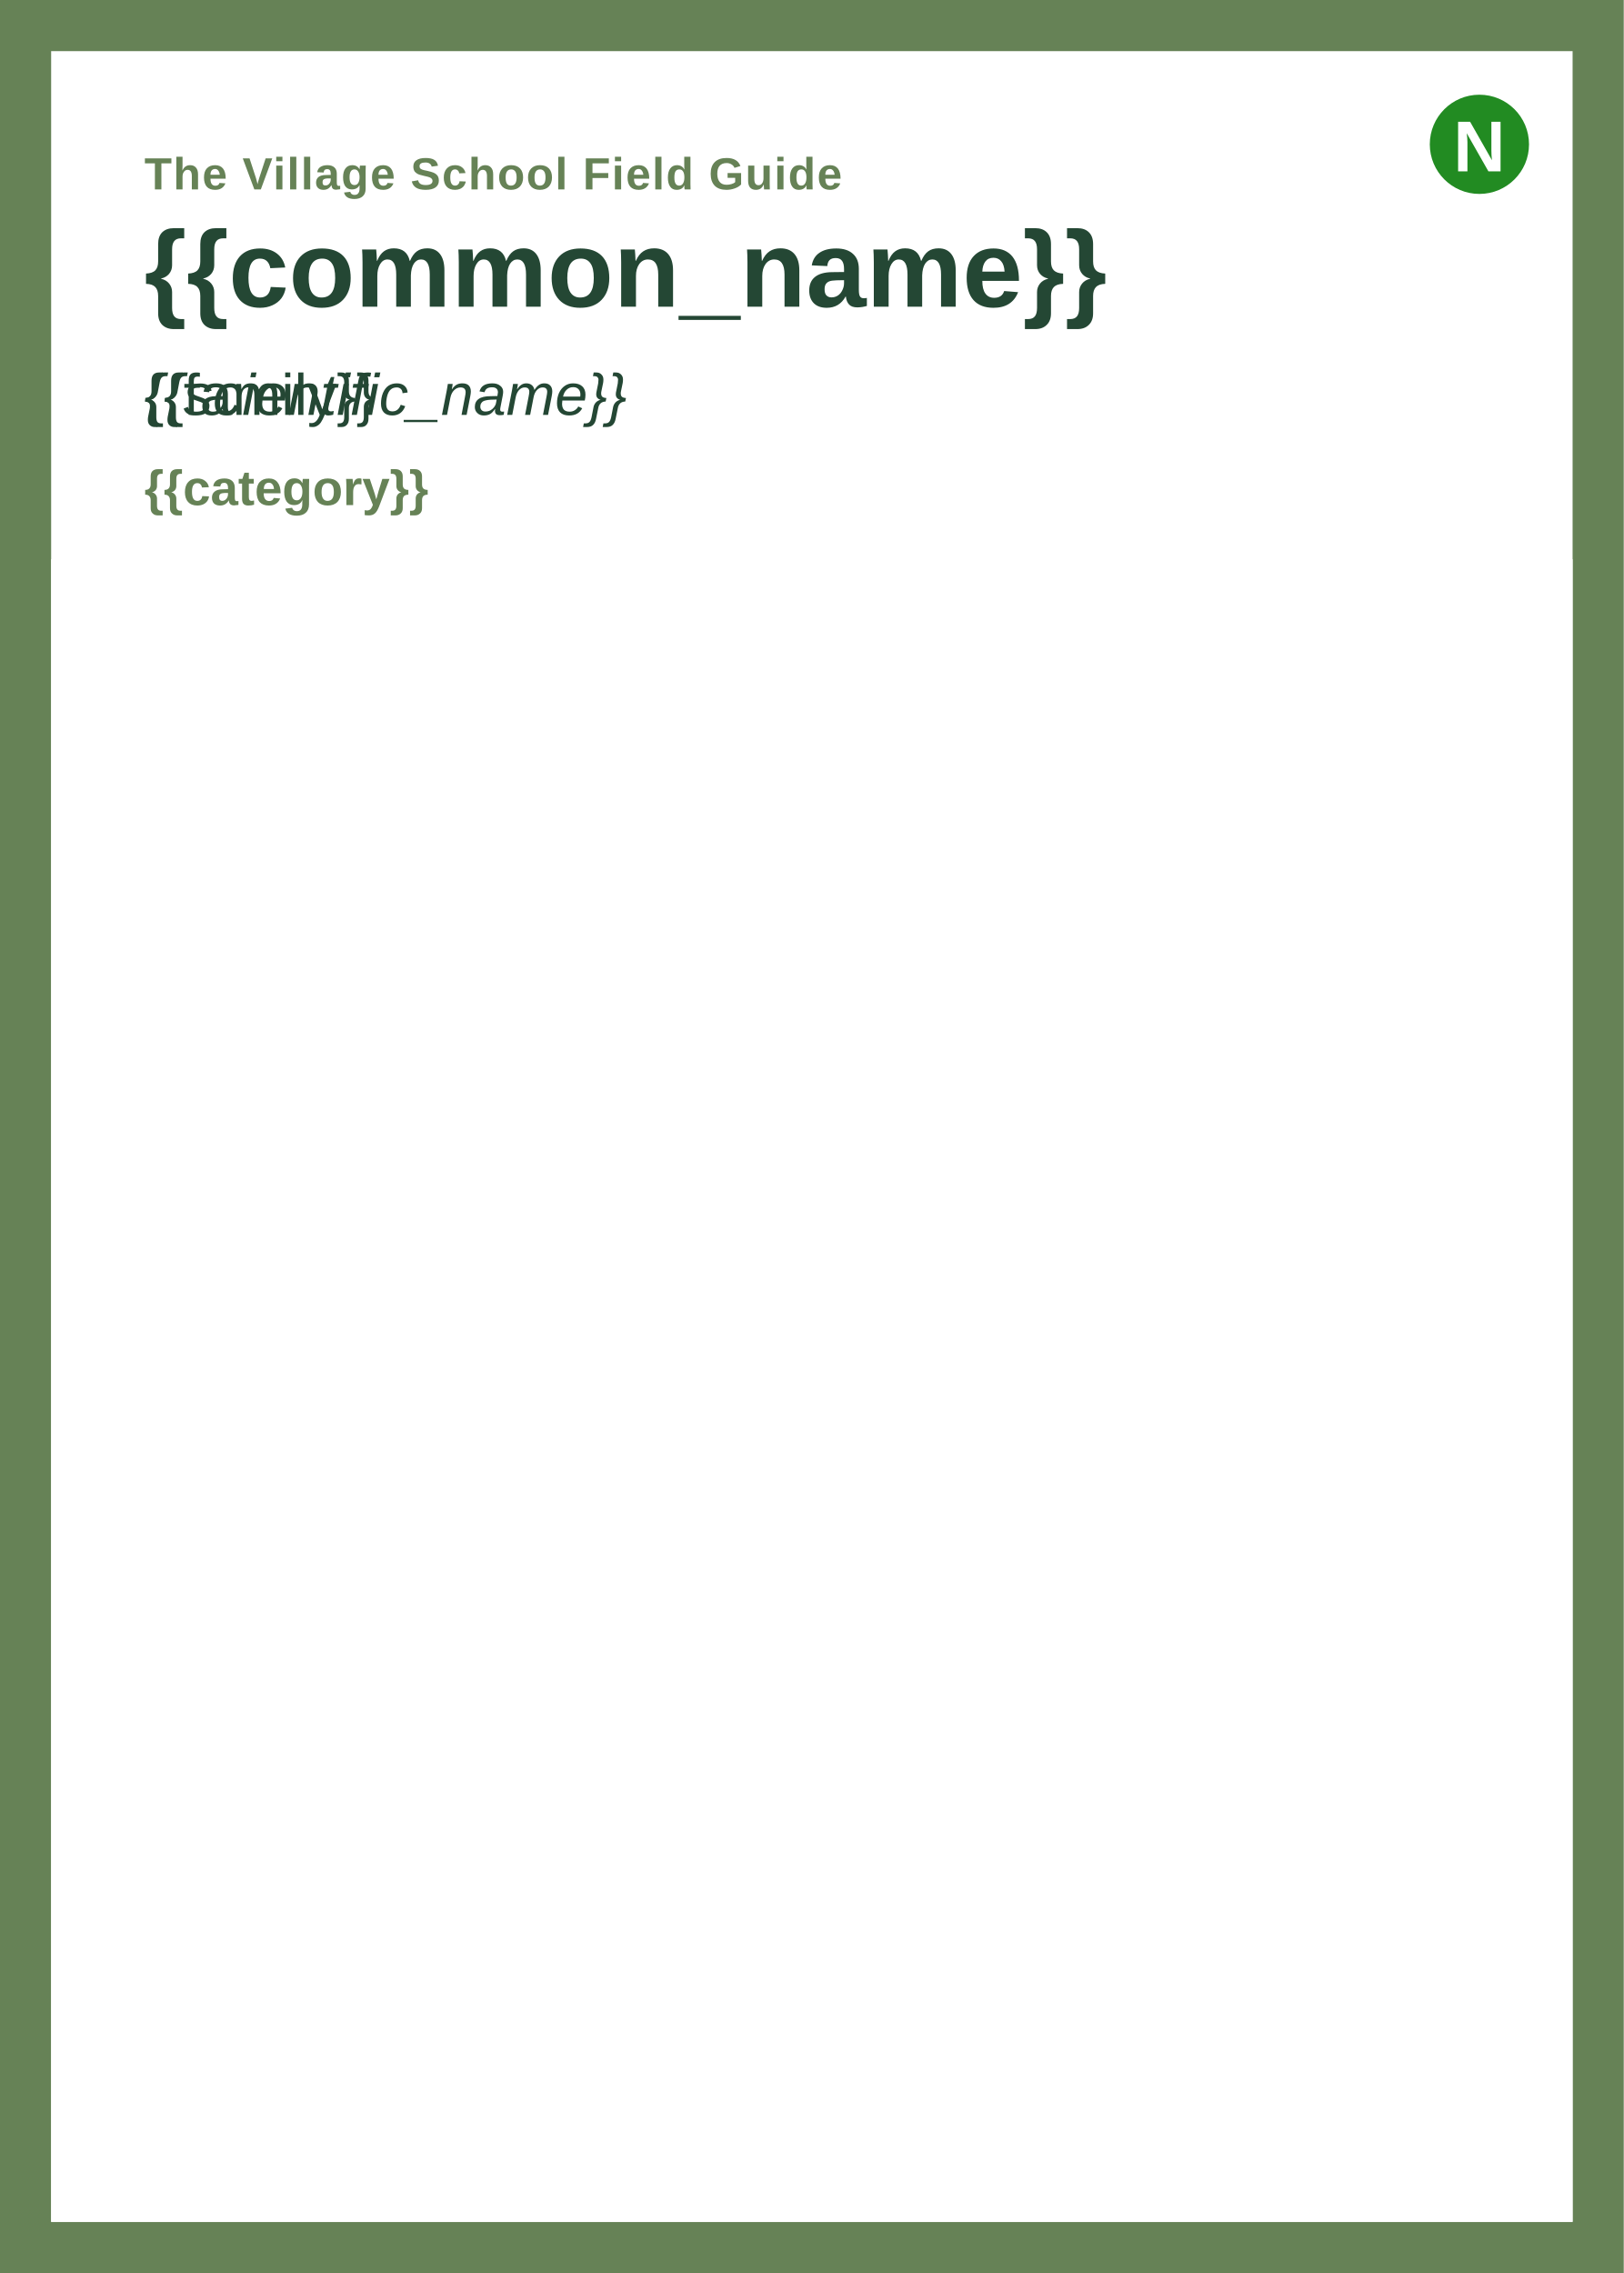
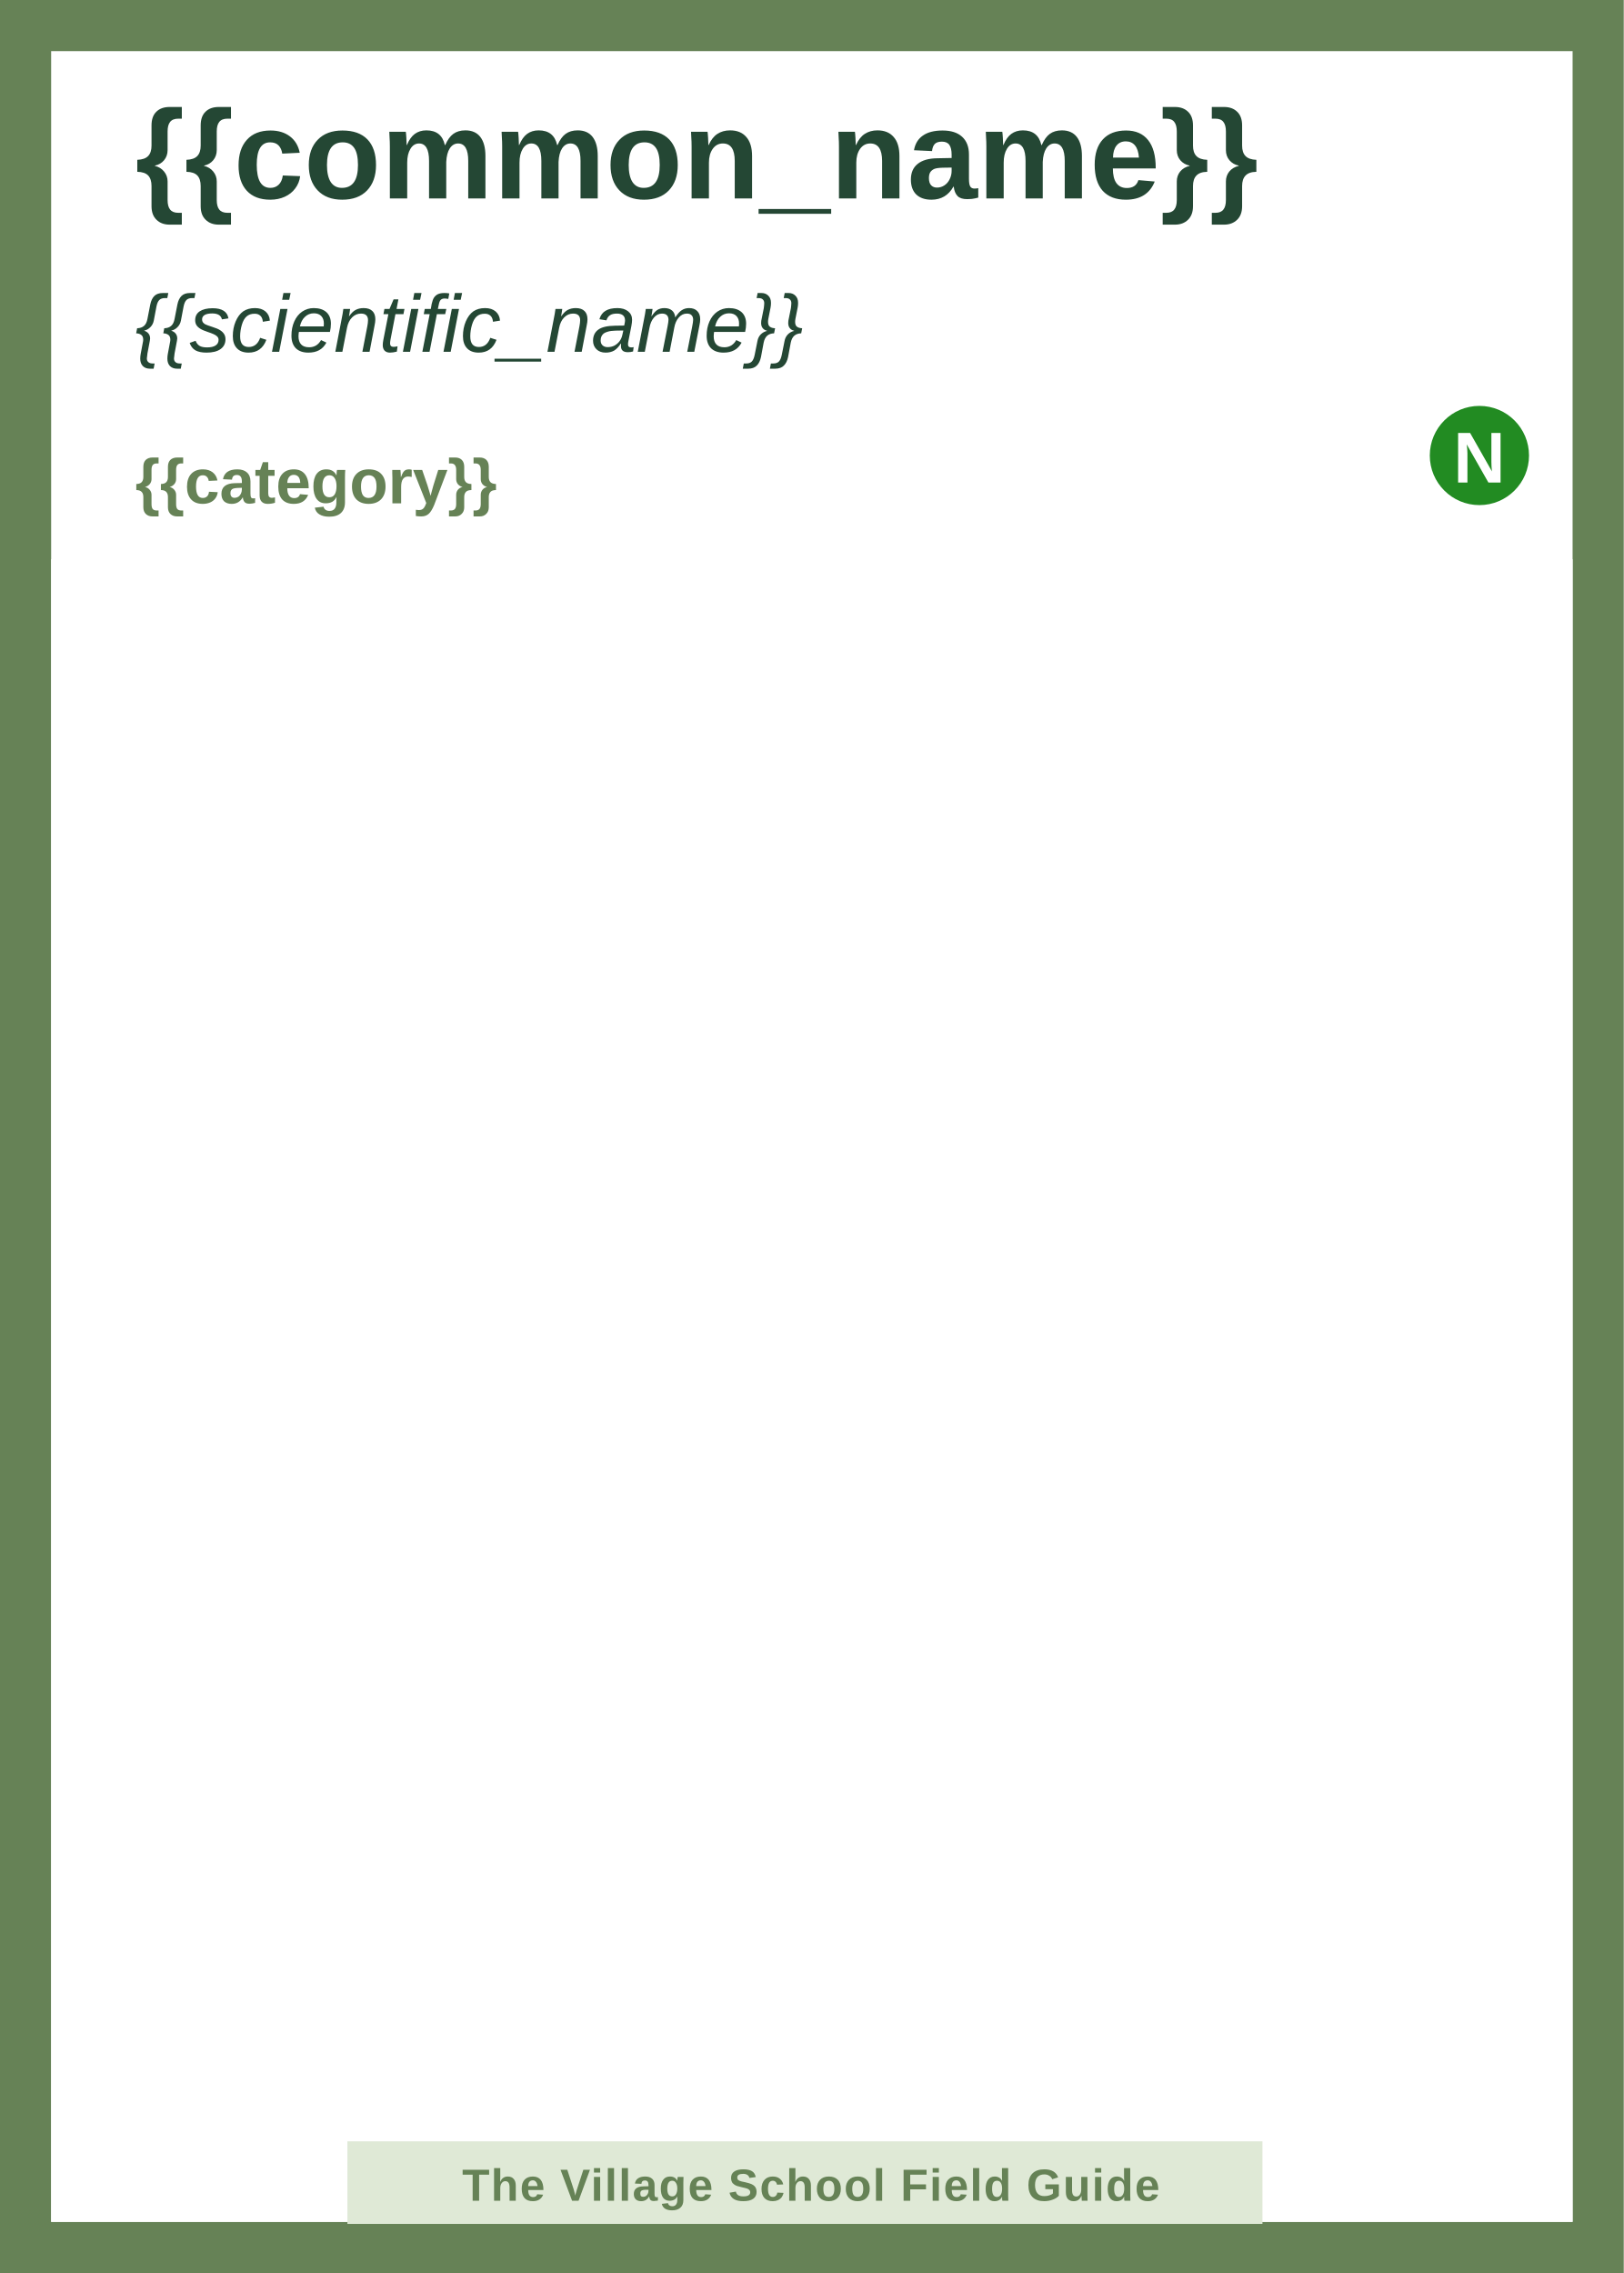
<svg xmlns="http://www.w3.org/2000/svg" width="2.5in" height="3.5in" viewBox="0 0 180 252" data-title="Field Guide — Front" data-template-version="5" font-family="Liberation Sans, sans-serif" version="1.1" id="svg1">
  <defs id="defs1" />
-   <rect id="background" width="180" height="252" fill="#ffffff" />
-   <rect id="border" x="2.835" y="2.835" width="174.331" height="246.331" fill="none" stroke="#668256" data-color-stroke="accent" stroke-width="5.669" />
-   <text x="16" y="21" font-size="5" font-weight="bold" letter-spacing="0.15" fill="#668256" data-color-fill="accent" id="text1">The Village School Field Guide</text>
-   <text id="common_name" data-field="common_name" data-label="Common name" data-width="148" data-lines="1" data-max-chars="38" data-line-height="12" data-required="true" x="16" y="34" font-size="10" font-weight="bold" fill="#244734" data-color-fill="text" style="font-size:12px">{{common_name}}</text>
-   <text id="scientific_name" data-field="scientific_name" data-label="Genus and species" data-width="105" data-lines="1" data-max-chars="52" data-line-height="8" data-required="false" x="16" y="46" font-size="6.5" font-style="italic" fill="#244734" data-color-fill="text">{{scientific_name}}</text>
-   <text id="family" data-field="family" data-label="Family" data-after-field="scientific_name" data-prefix=" (" data-suffix=")" data-width="148" data-lines="1" data-max-chars="36" data-line-height="8" data-required="false" x="16" y="46" font-size="6.5" fill="#244734" data-color-fill="text">{{family}}</text>
-   <text id="category" data-field="category" data-label="Group" data-width="148" data-lines="1" data-max-chars="44" data-line-height="7" data-required="false" x="16" y="56" font-size="5.5" font-weight="bold" fill="#668256" data-color-fill="accent">{{category}}</text>
-   <rect id="artwork" data-image="artwork" x="5.669" y="62" width="168.661" height="184.331" fill="#ffffff" />
-   <g id="native-badge" data-visible-if="native" aria-label="Native organism">
-     <circle cx="164" cy="16" r="5.5" fill="#228b22" id="circle1" />
-     <text id="native" data-field="native" data-input="checkbox" data-label="Native" data-checked-text="N" data-width="12" data-lines="1" data-max-chars="5" x="164" y="19" text-anchor="middle" font-size="8" font-weight="bold" fill="#ffffff">N</text>
+   <rect id="background" width="180" height="252" fill="#ffffff" data-builder-id="element-1-967m1y" />
+   <rect id="border" x="2.835" y="2.835" width="174.331" height="246.331" fill="none" stroke="#668256" data-color-stroke="accent" stroke-width="5.669" data-builder-id="element-2-6qbgt4" />
+   <text data-width="150" data-lines="1" data-max-chars="40" data-required="true" x="16" y="34" font-size="14" font-weight="bold" fill="#244734" data-color-fill="text" style="font-size: 14px;" data-label="Common name" data-field="common_name" id="common_name" data-builder-id="element-4-rrv4v9" data-fit="shrink" transform="matrix(1 0 0 1 -1 -12)" data-line-spacing="1">{{common_name}}</text>
+   <text id="scientific_name" data-field="scientific_name" data-label="Genus and species" data-width="150" data-lines="2" data-max-chars="52" data-required="true" x="16" y="39" font-size="9" font-style="italic" fill="#244734" data-color-fill="text" data-builder-id="element-5-p8b0u8" data-inline-field="family" data-gap="2" transform="matrix(1 0 0 1 -1 0)" data-line-spacing="1.2" style="font-size: 9px;" data-fit="fit-box" data-flow-after="common_name">{{scientific_name}}</text>
+   <text id="category" data-field="category" data-label="Group" data-width="150" data-lines="1" data-max-chars="44" data-required="false" x="16" y="55.8" font-size="7" font-weight="bold" fill="#668256" data-color-fill="accent" data-builder-id="element-7-ox195q" data-gap="3" data-fit="shrink" transform="matrix(1 0 0 1 -1 0)" data-line-spacing="1.2727272727272727" style="font-size: 7px;" data-flow-after="scientific_name">{{category}}</text>
+   <rect id="artwork" data-image="artwork" x="5.669" y="62" width="168.661" height="184.331" fill="#ffffff" data-builder-id="element-8-xelqy7" />
+   <g id="native-badge" data-visible-if="native" aria-label="Native organism" data-builder-id="element-1-lb0n7i" data-builder-group="true" transform="matrix(1 0 0 1 0 34.5)" data-label="Native Badge">
+     <circle cx="164" cy="16" r="5.5" fill="#228b22" id="circle1" data-builder-id="element-9-oaho3t" />
+     <text id="native" data-field="native" data-input="checkbox" data-label="Native" data-checked-text="N" data-width="12" data-lines="1" data-max-chars="5" x="164" y="19" text-anchor="middle" font-size="8" font-weight="bold" fill="#ffffff" data-builder-id="element-10-3431uc">N</text>
  </g>
+   <rect x="14" y="90" width="80" height="30" fill="#dfe9d6" data-builder-id="element-07a2dfcc-12f9-4254-9c1f-14f77a7e0aaa" transform="matrix(1.267966 0 0 0.3052694 20.76072 209.9266)" />
+   <text x="16" y="21" font-size="5" font-weight="bold" letter-spacing="0.15" fill="#668256" data-color-fill="accent" id="text1" data-builder-id="element-3-203a6q" transform="matrix(1 0 0 1 35.22269 222.9907)">The Village School Field Guide</text>
</svg>
